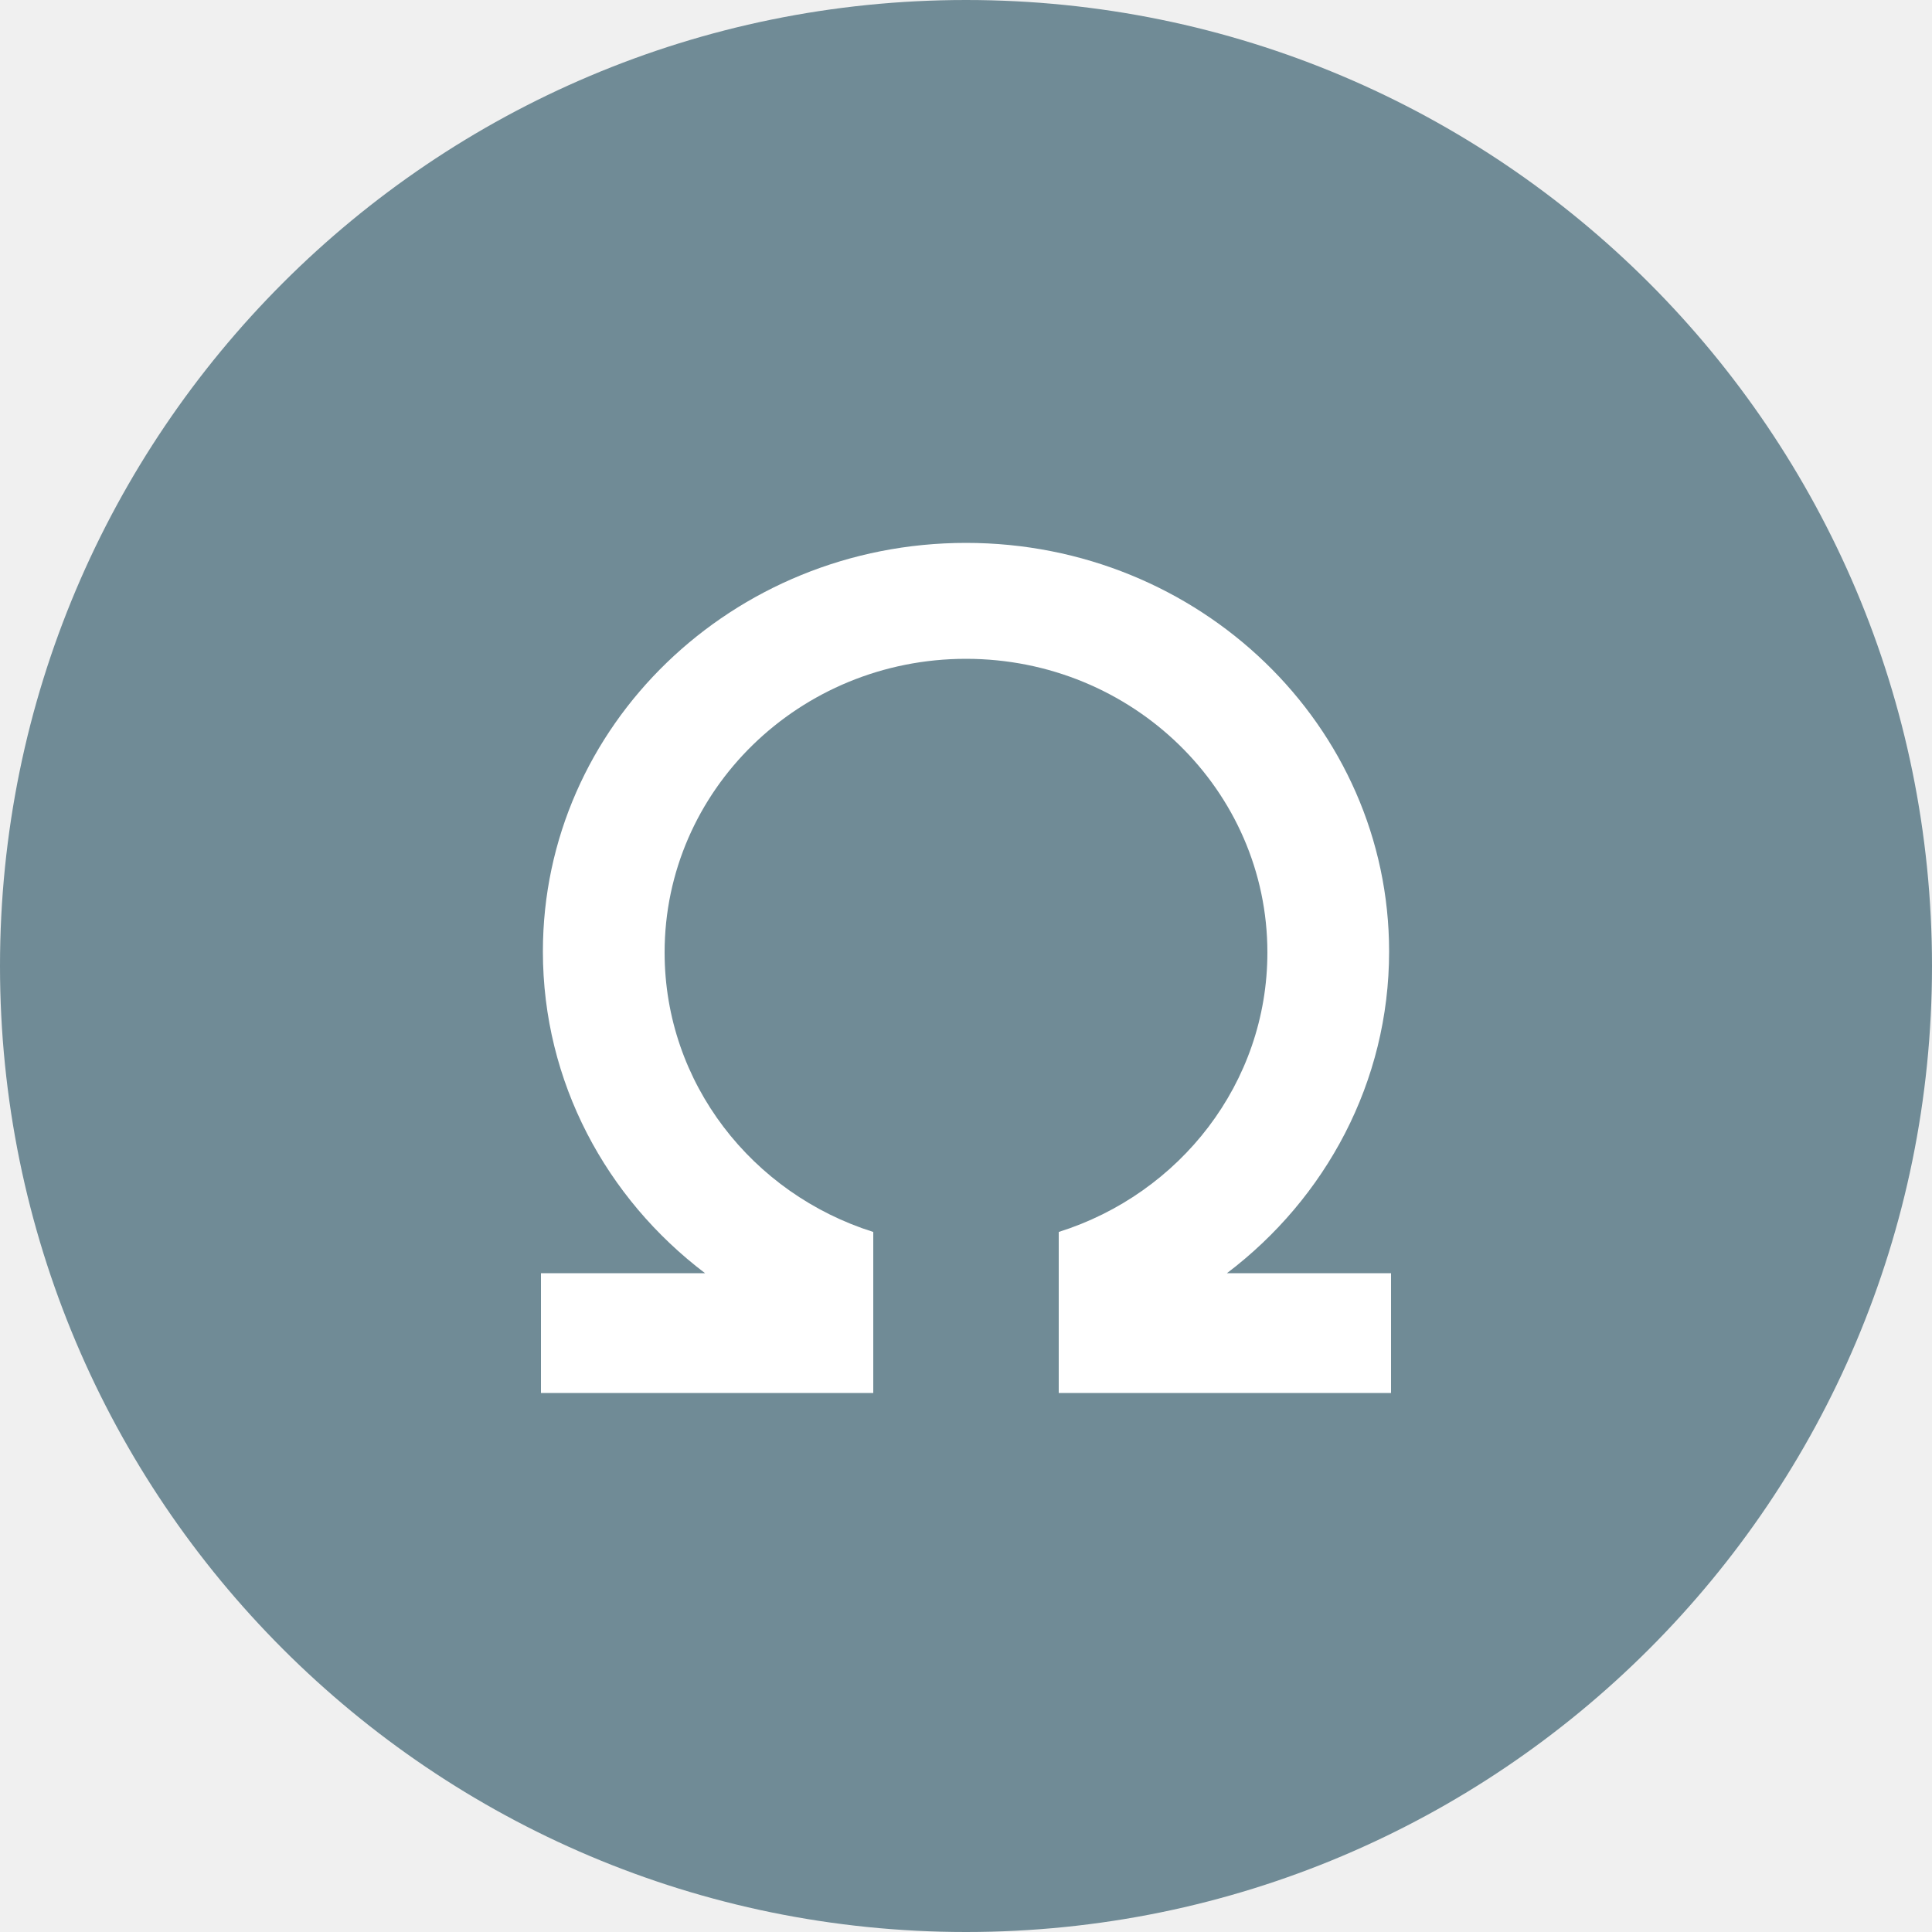
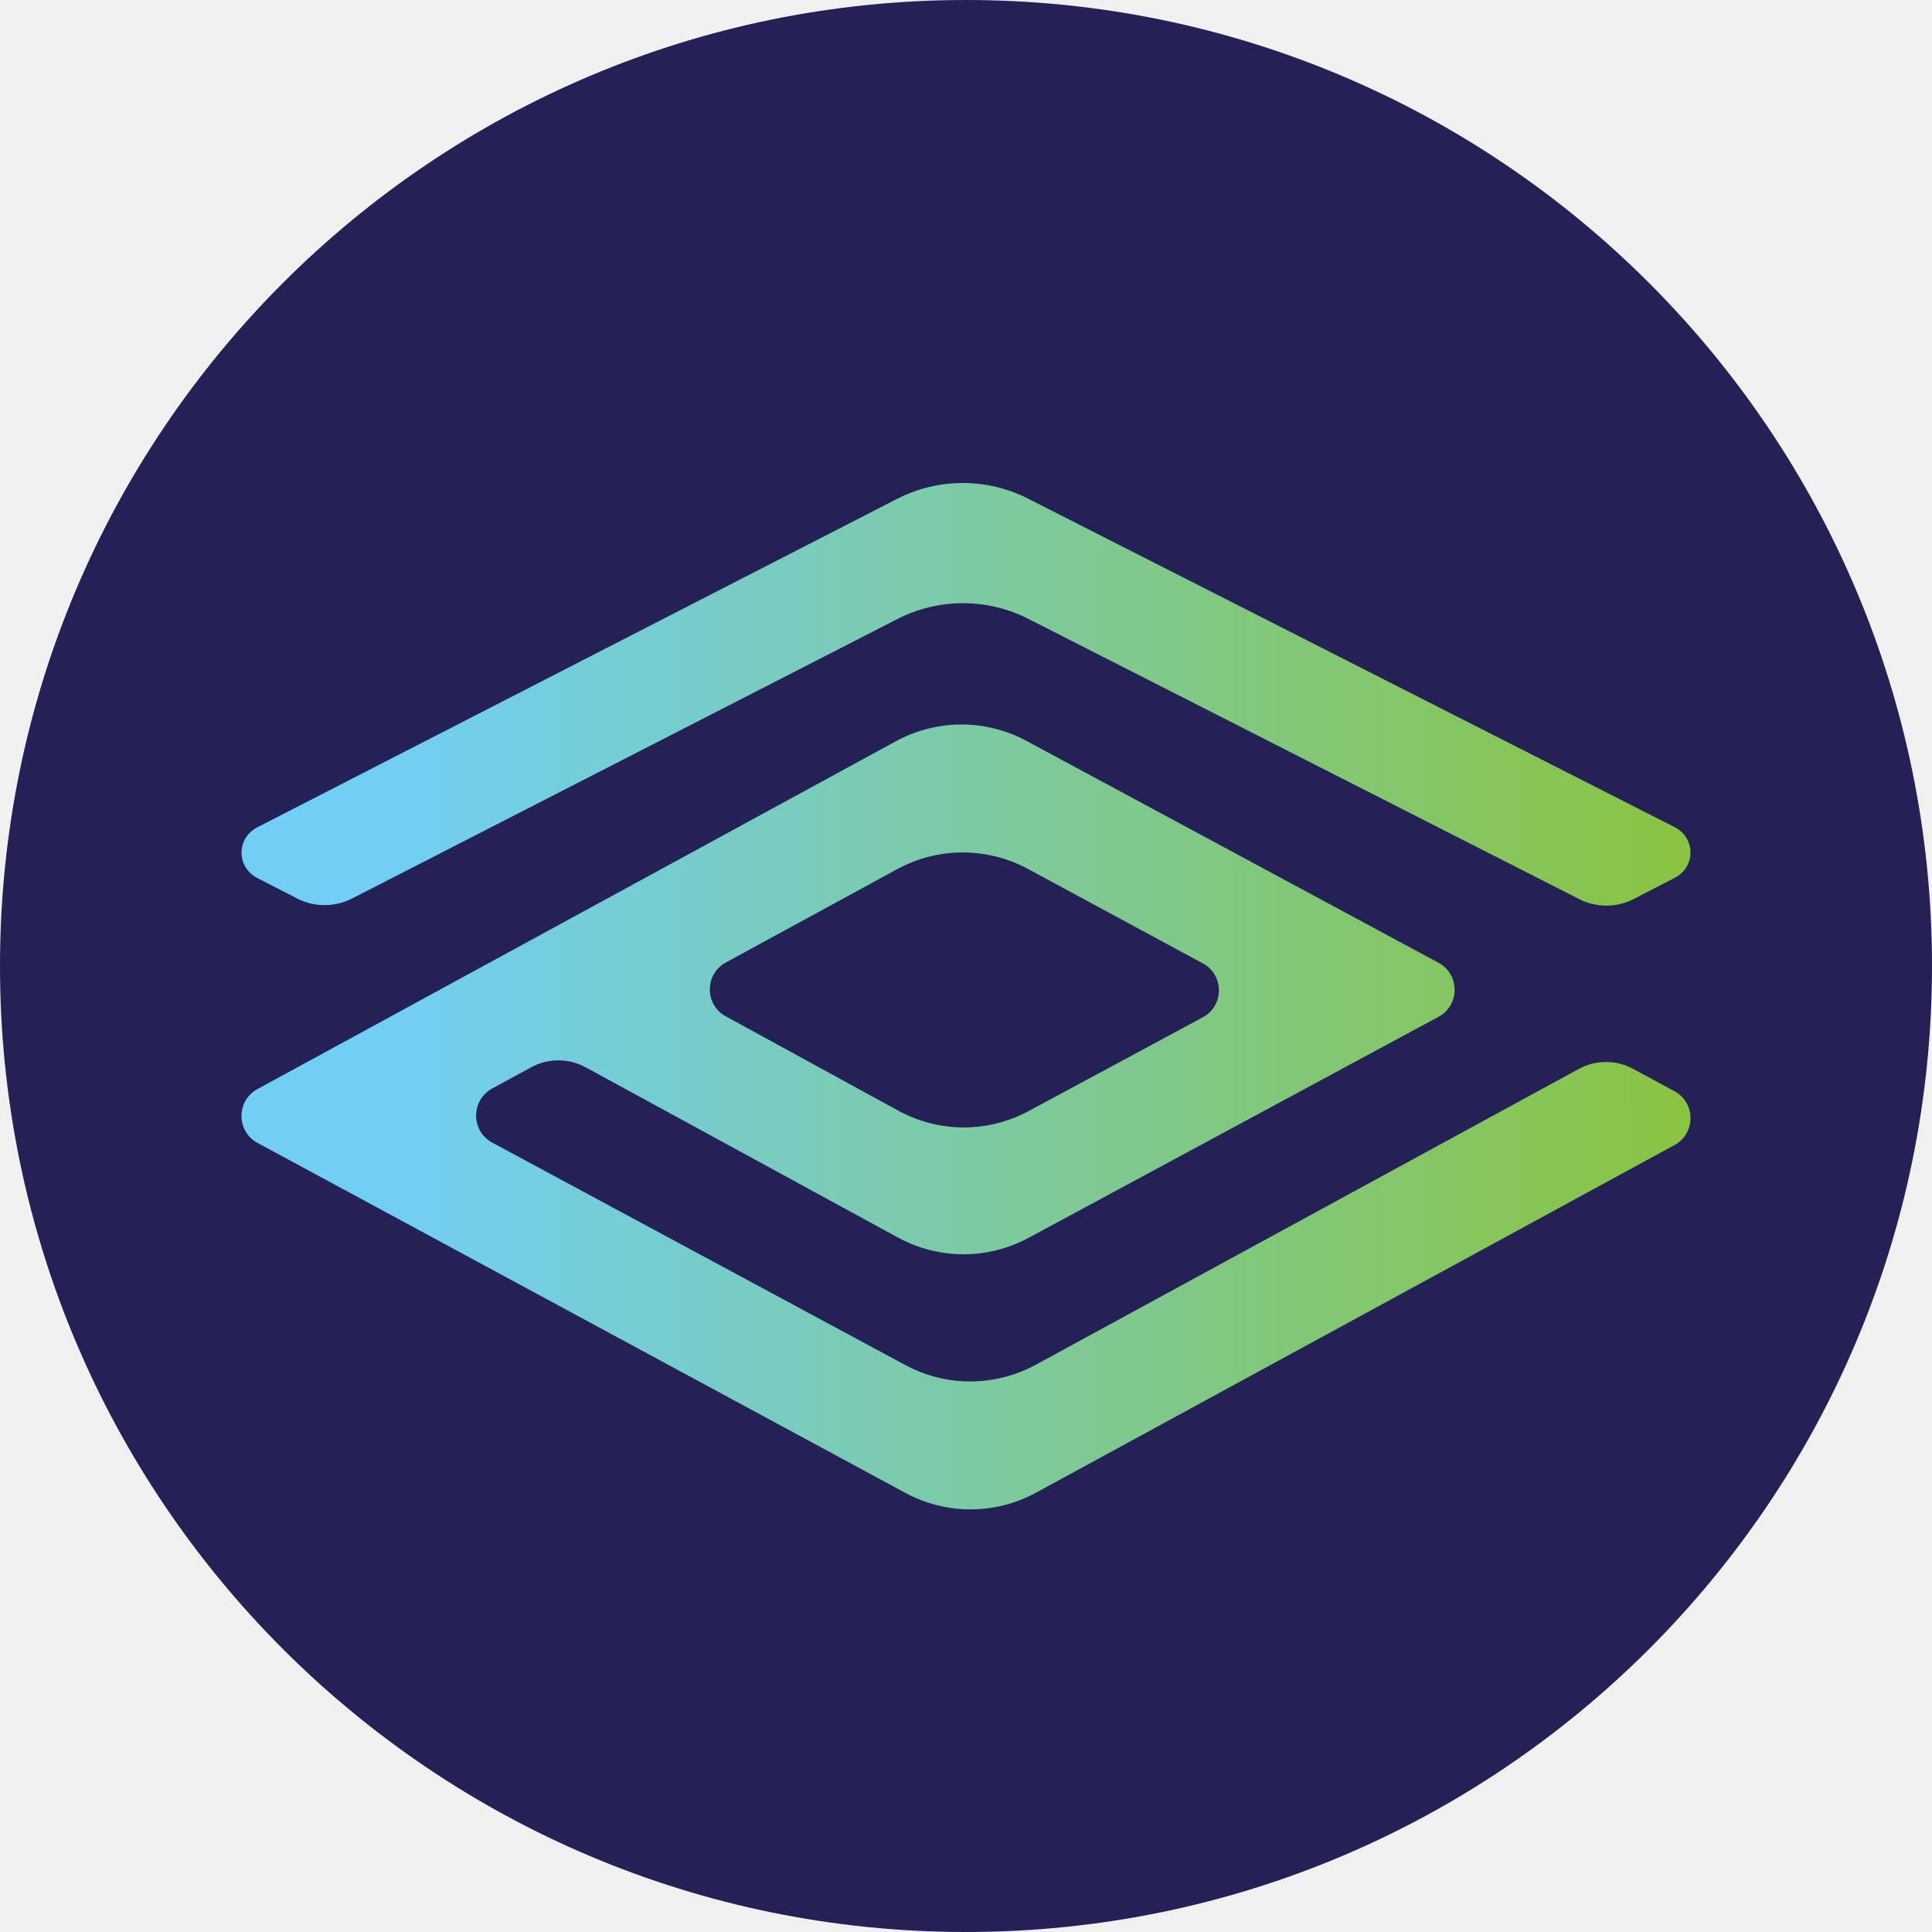
- <svg xmlns="http://www.w3.org/2000/svg" width="32" height="32" viewBox="0 0 32 32" fill="none">
-   <path d="M0 16C0 7.163 7.163 0 16 0C24.837 0 32 7.163 32 16C32 24.837 24.837 32 16 32C7.163 32 0 24.837 0 16Z" fill="#708B96" />
-   <path fill-rule="evenodd" clip-rule="evenodd" d="M17.536 23.04L17.536 23.072H23.04V21.088H20.322C21.957 19.849 23.008 17.923 23.008 15.76C23.008 12.022 19.87 8.992 16 8.992C12.13 8.992 8.992 12.022 8.992 15.76C8.992 17.923 10.043 19.849 11.678 21.088H8.96V23.072H14.464V23.04V22.365V20.405C12.459 19.774 11.008 17.94 11.008 15.776C11.008 13.09 13.243 10.912 16 10.912C18.757 10.912 20.992 13.09 20.992 15.776C20.992 17.94 19.541 19.774 17.536 20.405V23.04Z" fill="white" />
+ <svg xmlns="http://www.w3.org/2000/svg" width="32px" height="32px" viewBox="0 0 32 32" version="1.1">
+   <defs>
+     <linearGradient x1="-0.016%" y1="49.987%" x2="100.001%" y2="49.987%" id="linearGradient-1">
+       <stop stop-color="#71CFF5" offset="10%" />
+       <stop stop-color="#8AC440" offset="100%" />
+     </linearGradient>
+     <linearGradient x1="0.001%" y1="49.977%" x2="99.991%" y2="49.977%" id="linearGradient-2">
+       <stop stop-color="#71CFF5" offset="10%" />
+       <stop stop-color="#8AC440" offset="100%" />
+     </linearGradient>
+   </defs>
+   <g id="Yeild-Farm" stroke="none" stroke-width="1" fill="none" fill-rule="evenodd">
+     <g id="3.-Farm-+-Stake-ready" transform="translate(-505, -222)" fill-rule="nonzero">
+       <g id="EVRYTOKEN-new-ci" transform="translate(505, 222)">
+         <circle id="Oval" fill="#232156" cx="16" cy="16" r="16" />
+         <path d="M4.254,14.539 L4.924,14.883 C5.207,15.028 5.547,15.028 5.83,14.883 L14.866,10.252 C15.545,9.904 16.356,9.904 17.036,10.252 L26.157,14.892 C26.439,15.036 26.775,15.036 27.057,14.892 L27.74,14.539 C27.9,14.457 28,14.296 28,14.12 C28,13.945 27.9,13.783 27.74,13.701 L17.032,8.261 C16.353,7.913 15.541,7.913 14.862,8.261 L4.254,13.707 C4.098,13.79 4,13.95 4,14.123 C4,14.297 4.098,14.456 4.254,14.539 Z" id="Path" fill="url(#linearGradient-1)" />
+         <path d="M26.157,17.701 L17.155,22.605 C16.476,22.973 15.665,22.973 14.987,22.605 L8.145,18.921 C7.986,18.834 7.886,18.663 7.886,18.477 C7.886,18.291 7.986,18.12 8.145,18.033 L8.795,17.679 C9.079,17.524 9.419,17.524 9.703,17.679 L14.874,20.498 C15.553,20.867 16.365,20.867 17.045,20.498 L23.833,16.838 C23.993,16.751 24.093,16.58 24.093,16.394 C24.093,16.208 23.993,16.037 23.833,15.95 L17.01,12.276 C16.331,11.908 15.52,11.908 14.841,12.276 L4.26,18.041 C4.1,18.127 4,18.298 4,18.484 C4,18.67 4.1,18.841 4.26,18.927 L14.99,24.724 C15.669,25.092 16.48,25.092 17.159,24.724 L27.74,18.963 C27.9,18.877 28,18.706 28,18.52 C28,18.334 27.9,18.163 27.74,18.077 L27.063,17.711 C26.781,17.553 26.442,17.549 26.157,17.701 L26.157,17.701 Z M12.015,15.946 L14.862,14.395 C15.541,14.027 16.352,14.027 17.031,14.395 L19.929,15.96 C20.089,16.046 20.189,16.217 20.189,16.403 C20.189,16.589 20.089,16.76 19.929,16.846 L17.048,18.397 C16.37,18.766 15.559,18.766 14.88,18.397 L12.015,16.83 C11.856,16.744 11.757,16.573 11.757,16.388 C11.757,16.203 11.856,16.033 12.015,15.946 Z" id="Shape" fill="url(#linearGradient-2)" />
+       </g>
+     </g>
+   </g>
</svg>
